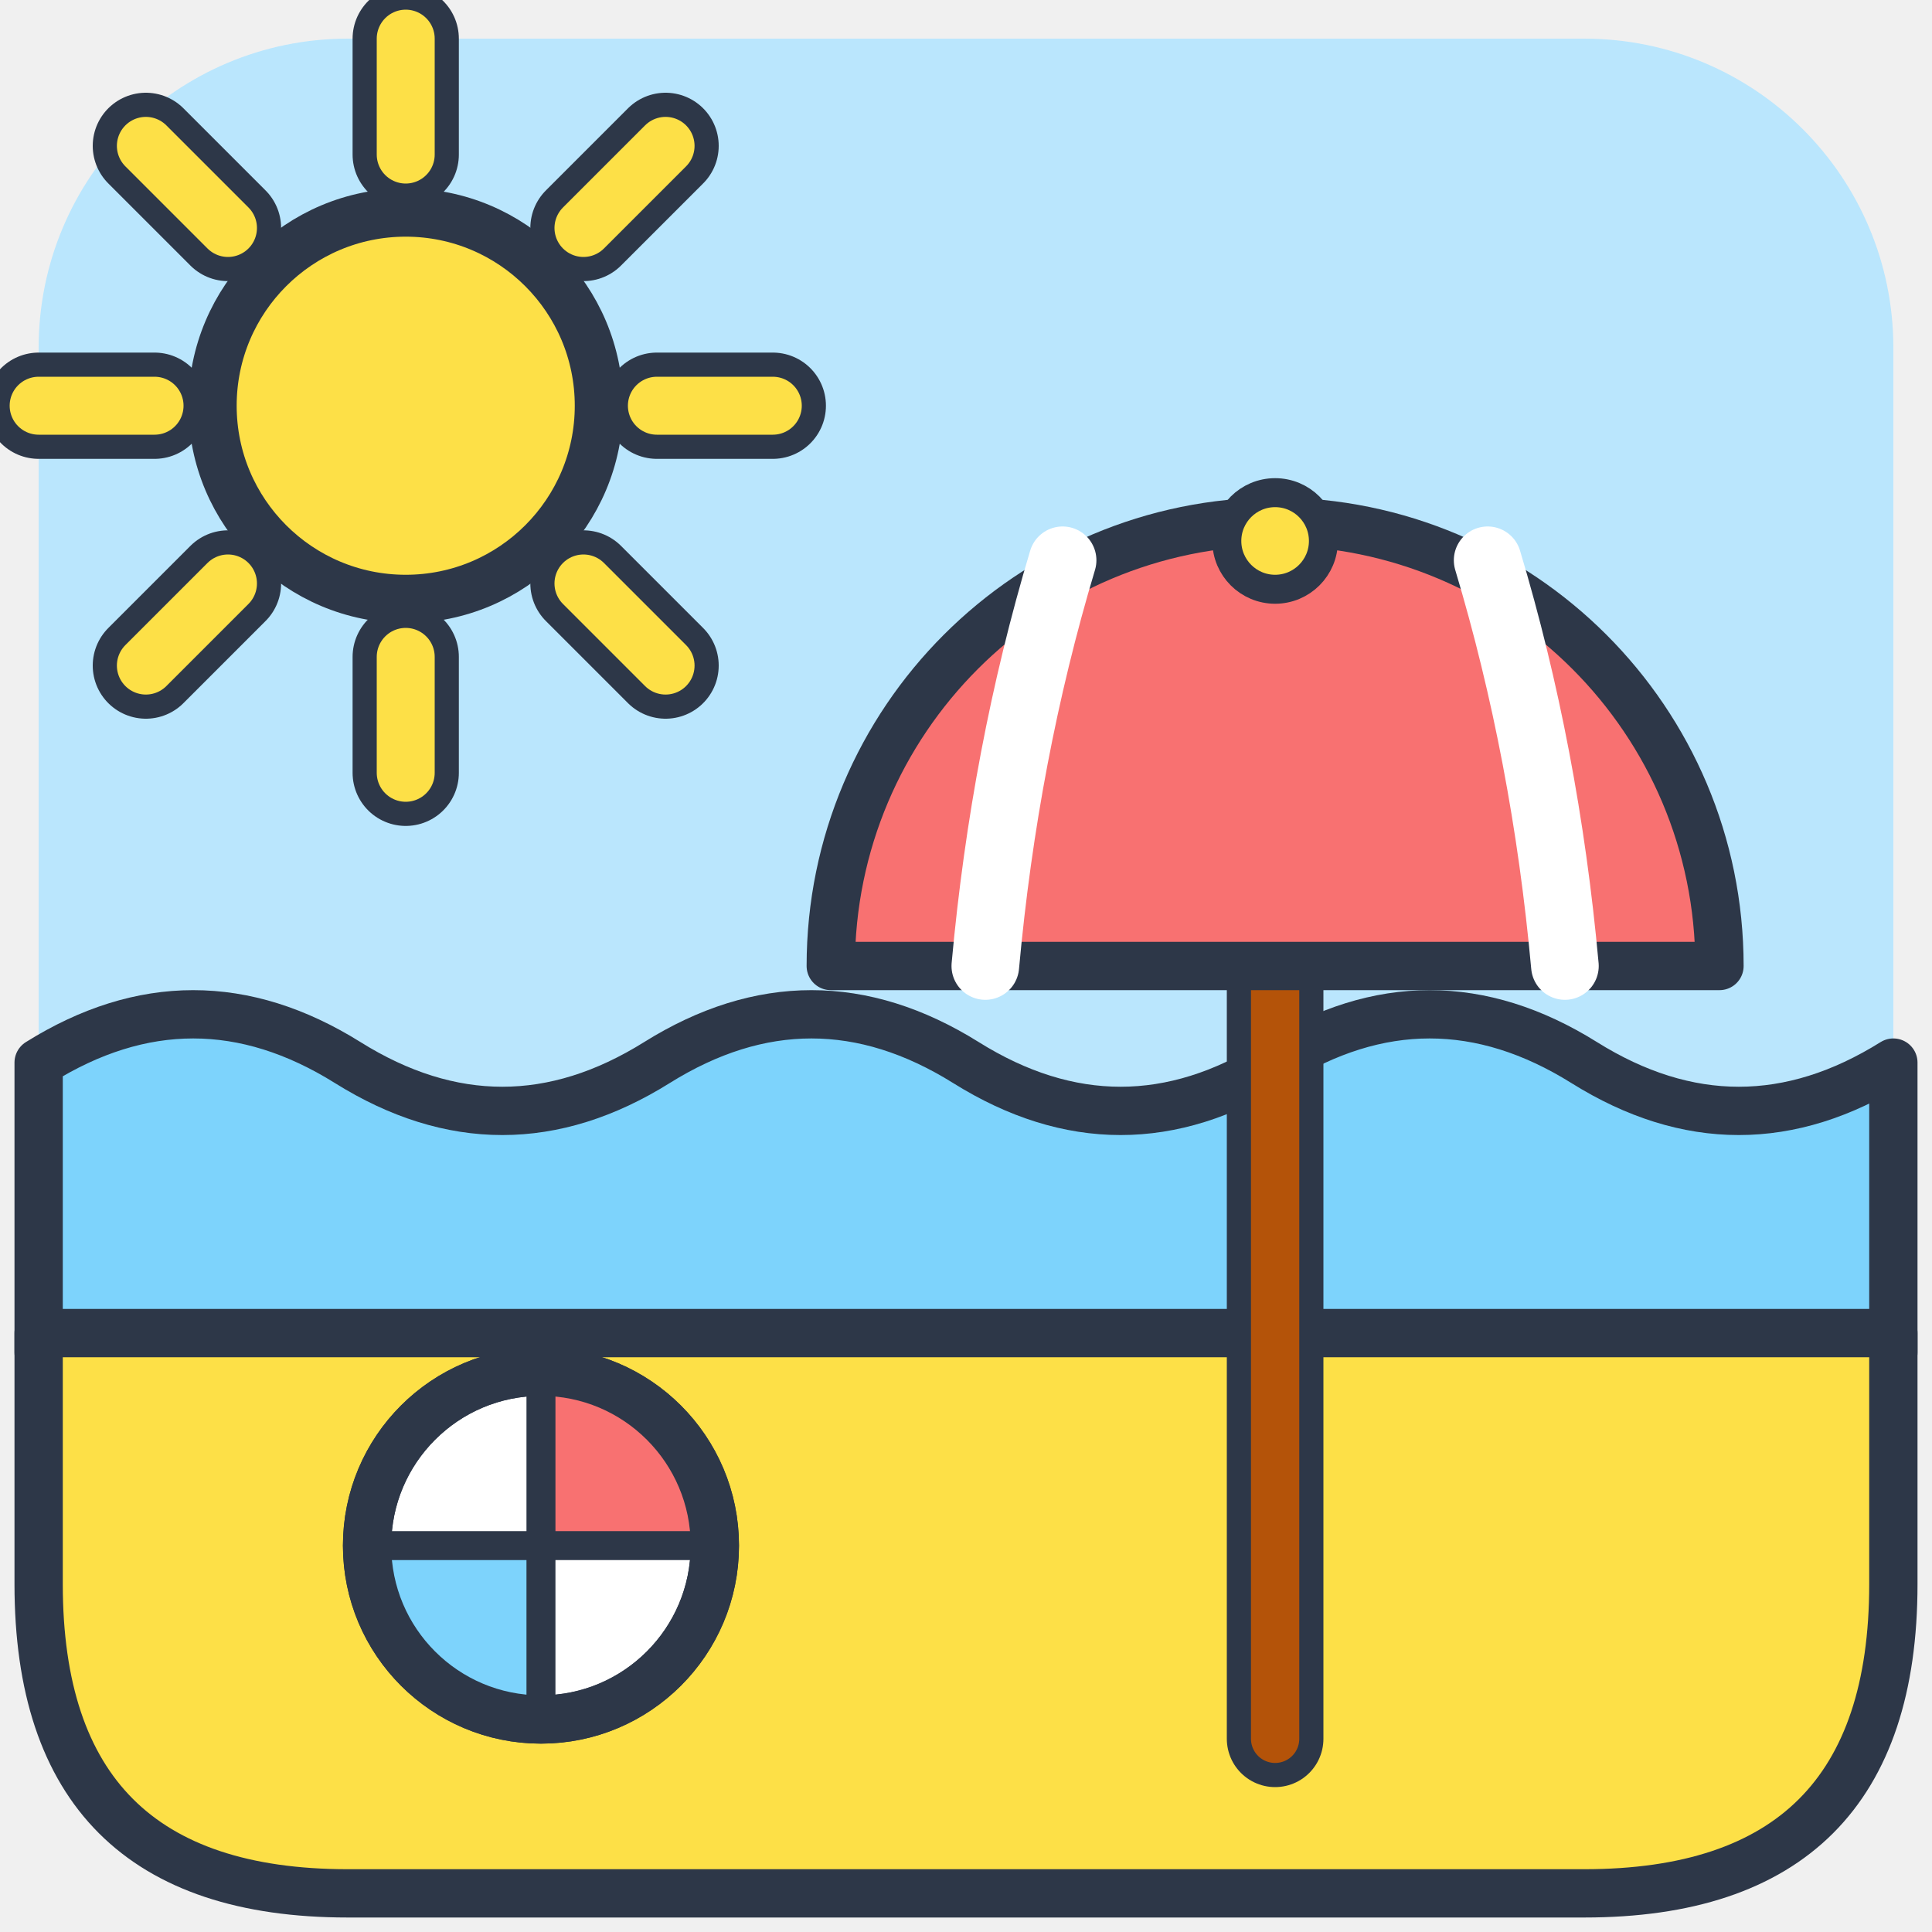
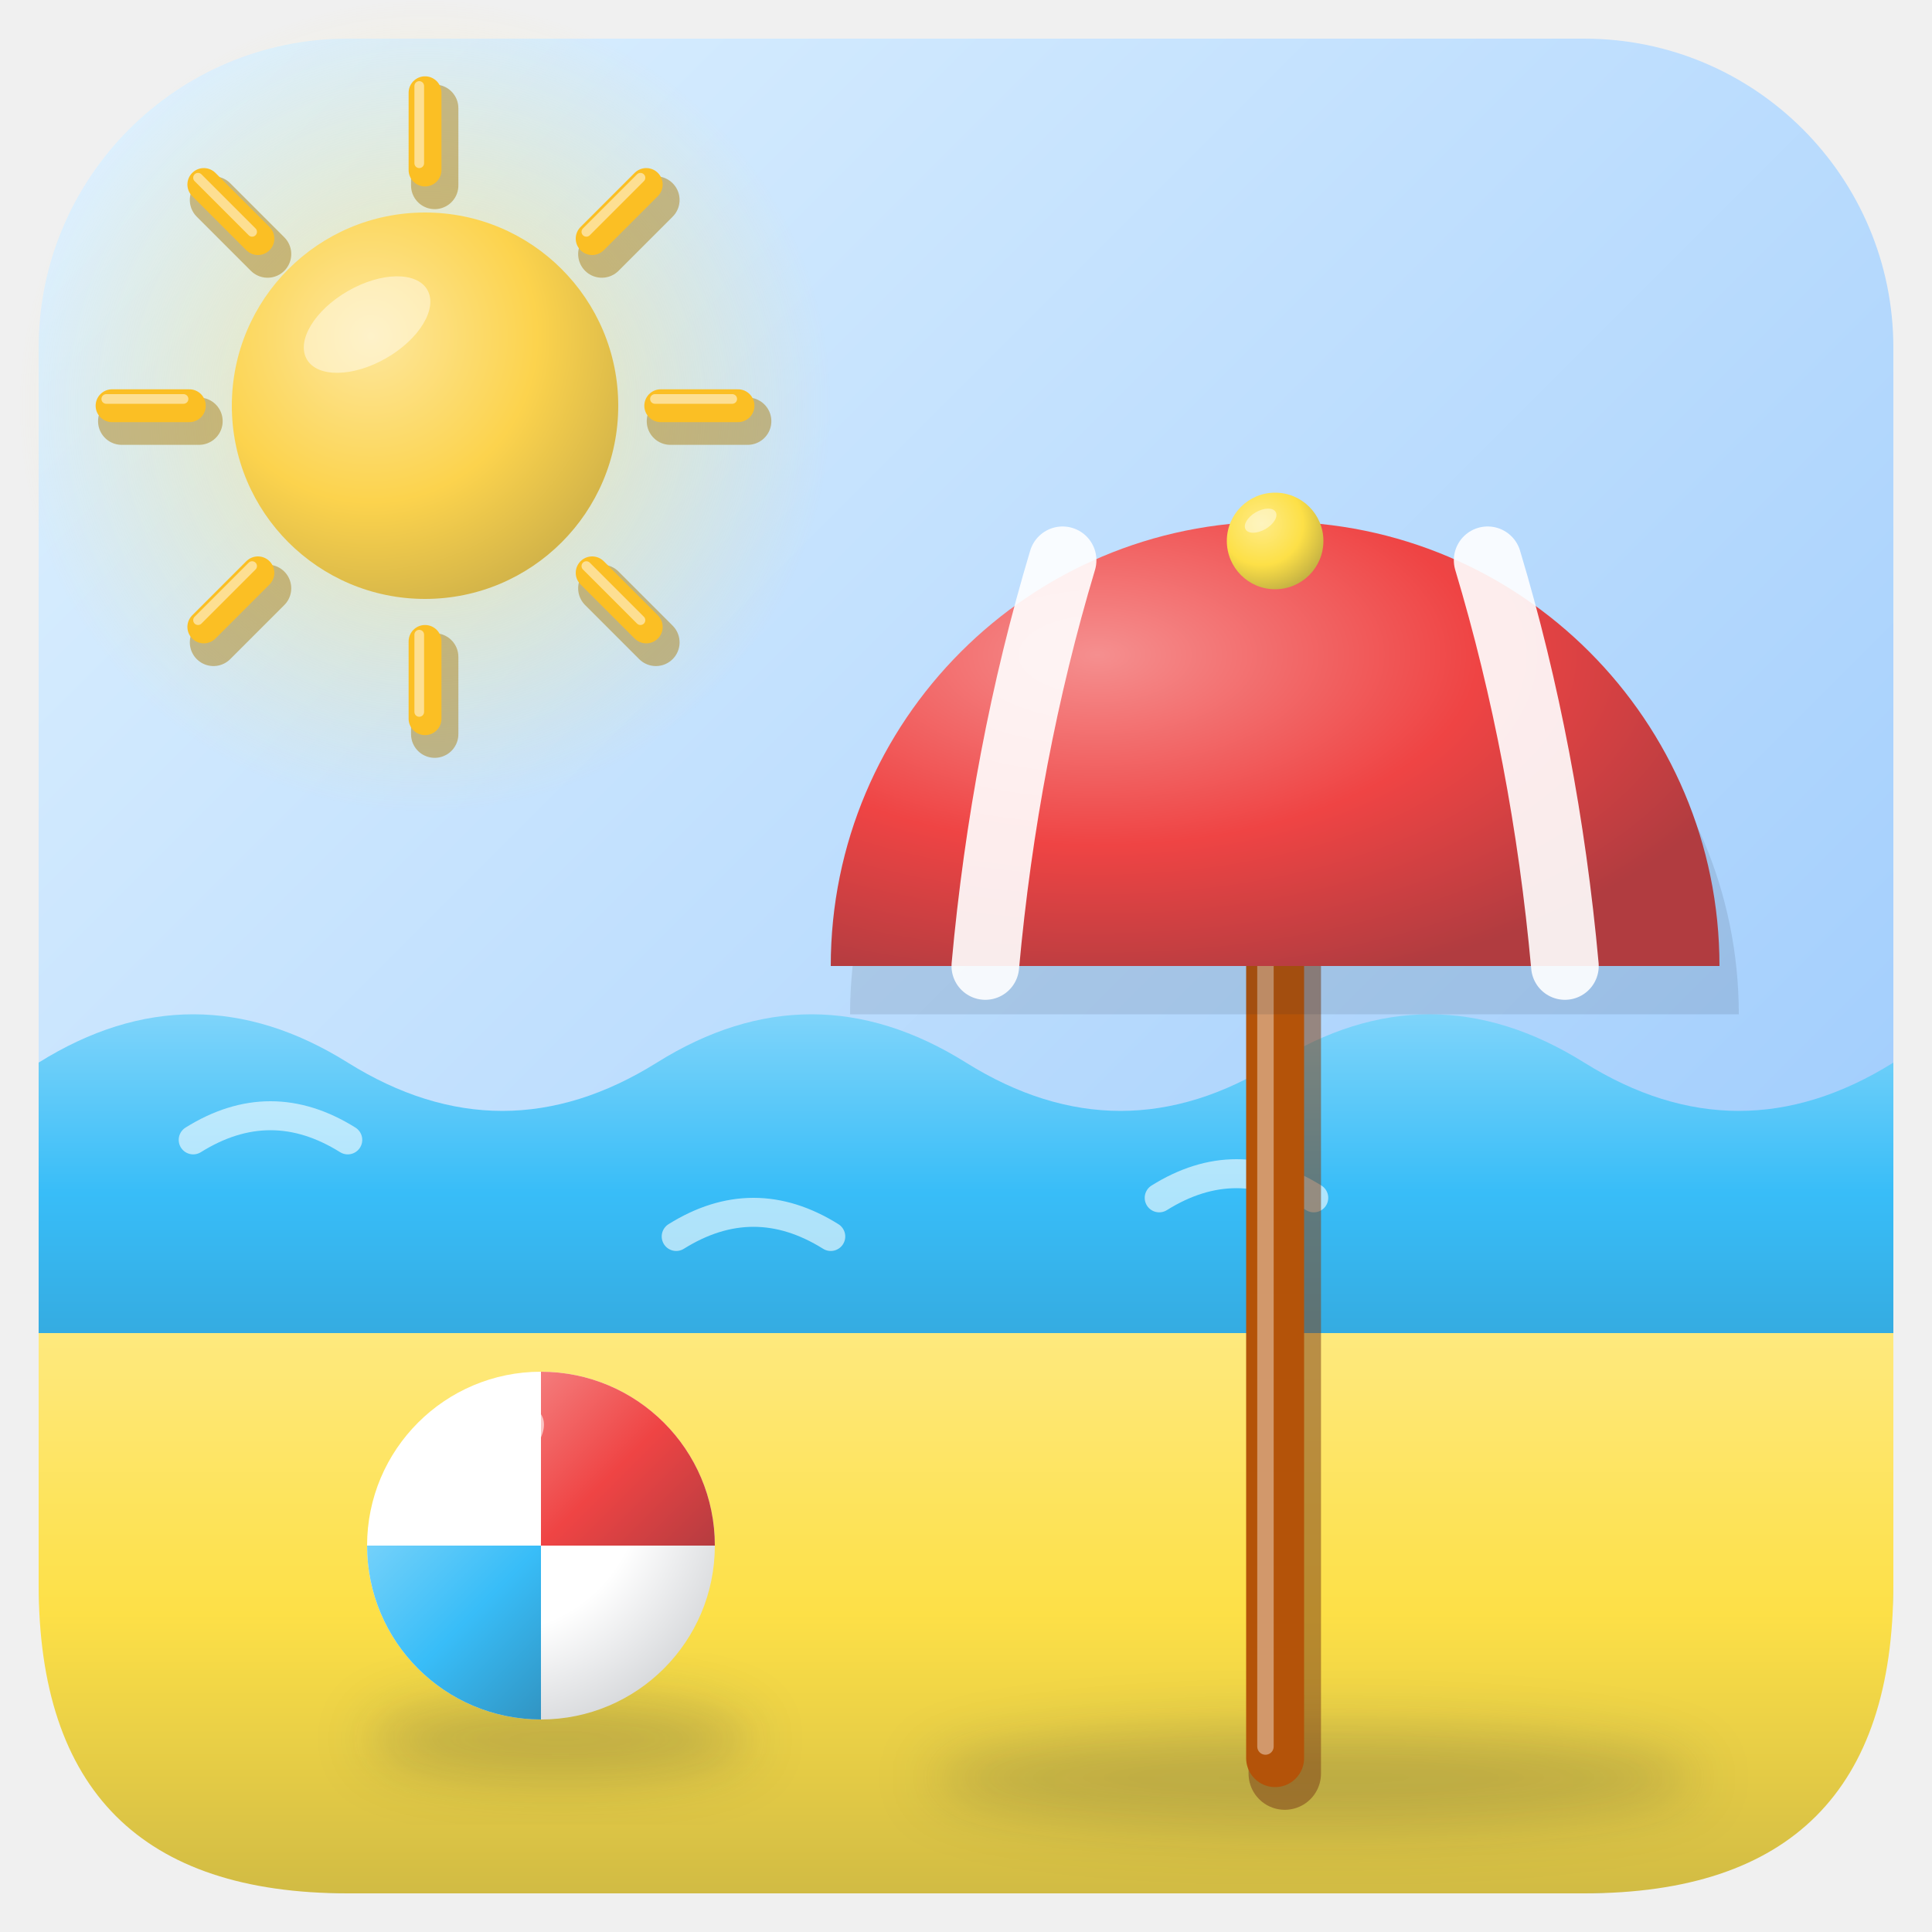
<svg xmlns="http://www.w3.org/2000/svg" viewBox="0 0 200 200" role="img" aria-label="קיץ">
-   <rect x="4" y="4" width="192" height="192" rx="32" fill="#BAE6FD" />
-   <g stroke="#2D3748" stroke-width="5" stroke-linejoin="round" stroke-linecap="round">
-     <path d="M68 42 L80 42" fill="none" stroke-width="11" />
-     <path d="M68 42 L80 42" fill="none" stroke="#FDE047" stroke-width="6" />
-     <path d="M60.4 60.4 L68.9 68.9" fill="none" stroke-width="11" />
-     <path d="M60.4 60.4 L68.9 68.9" fill="none" stroke="#FDE047" stroke-width="6" />
-     <path d="M42 68 L42 80" fill="none" stroke-width="11" />
-     <path d="M42 68 L42 80" fill="none" stroke="#FDE047" stroke-width="6" />
-     <path d="M23.6 60.4 L15.1 68.9" fill="none" stroke-width="11" />
-     <path d="M23.6 60.4 L15.1 68.9" fill="none" stroke="#FDE047" stroke-width="6" />
-     <path d="M16 42 L4 42" fill="none" stroke-width="11" />
-     <path d="M16 42 L4 42" fill="none" stroke="#FDE047" stroke-width="6" />
-     <path d="M23.6 23.6 L15.1 15.1" fill="none" stroke-width="11" />
-     <path d="M23.6 23.6 L15.1 15.1" fill="none" stroke="#FDE047" stroke-width="6" />
-     <path d="M42 16 L42 4" fill="none" stroke-width="11" />
-     <path d="M42 16 L42 4" fill="none" stroke="#FDE047" stroke-width="6" />
-     <path d="M60.4 23.6 L68.9 15.1" fill="none" stroke-width="11" />
-     <path d="M60.4 23.6 L68.9 15.1" fill="none" stroke="#FDE047" stroke-width="6" />
-     <circle cx="42" cy="42" r="20" fill="#FDE047" />
-     <path d="M4 110 Q20 100 36 110 T68 110 T100 110 T132 110 T164 110 T196 110 V140 H4Z" fill="#7DD3FC" />
-     <path d="M4 138 H196 V164 Q196 196 164 196 H36 Q4 196 4 164Z" fill="#FDE047" />
-     <path d="M132 96 V180" fill="none" stroke-width="10" />
-     <path d="M132 96 V180" fill="none" stroke="#B45309" stroke-width="5" />
-     <path d="M86 100 A46 46 0 0 1 178 100Z" fill="#F87171" />
-     <path d="M110 58 Q104 78 102 100 M154 58 Q160 78 162 100" fill="none" stroke="#fff" stroke-width="7" />
-     <circle cx="132" cy="56" r="5" fill="#FDE047" stroke-width="3" />
-     <circle cx="56" cy="160" r="18" fill="#fff" />
-     <path d="M56 142 A18 18 0 0 1 74 160 L56 160Z" fill="#F87171" stroke-width="3" />
-     <path d="M56 178 A18 18 0 0 1 38 160 L56 160Z" fill="#7DD3FC" stroke-width="3" />
-     <circle cx="56" cy="160" r="18" fill="none" />
-   </g>
+   <defs>
+     <linearGradient id="summer-winter-word-g0" x1="0" y1="0" x2="1" y2="1">
+       <stop offset="0" stop-color="#E0F2FE" />
+       <stop offset="1" stop-color="#93C5FD" />
+     </linearGradient>
+     <radialGradient id="summer-winter-word-g1">
+       <stop offset="0" stop-color="#FDE68A" stop-opacity="0.9" />
+       <stop offset="0.5" stop-color="#FDE68A" stop-opacity="0.35" />
+       <stop offset="1" stop-color="#FDE68A" stop-opacity="0" />
+     </radialGradient>
+     <radialGradient id="summer-winter-word-g2" cx="0.36" cy="0.32" r="0.78">
+       <stop offset="0" stop-color="#fde79d" />
+       <stop offset=".55" stop-color="#FCD34D" />
+       <stop offset="1" stop-color="#cbae48" />
+     </radialGradient>
+     <linearGradient id="summer-winter-word-g3" x1="0" y1="0" x2="0" y2="1">
+       <stop offset="0" stop-color="#7ed4fa" />
+       <stop offset=".5" stop-color="#38BDF8" />
+       <stop offset="1" stop-color="#34a7db" />
+     </linearGradient>
+     <linearGradient id="summer-winter-word-g4" x1="0" y1="0" x2="0" y2="1">
+       <stop offset="0" stop-color="#fee97e" />
+       <stop offset=".5" stop-color="#FDE047" />
+       <stop offset="1" stop-color="#d1bb44" />
+     </linearGradient>
+     <radialGradient id="summer-winter-word-g5" cx="0.3" cy="0.3" r="0.78">
+       <stop offset="0" stop-color="#f58f8f" />
+       <stop offset=".55" stop-color="#EF4444" />
+       <stop offset="1" stop-color="#b13c40" />
+     </radialGradient>
+     <radialGradient id="summer-winter-word-g6" cx="0.36" cy="0.32" r="0.78">
+       <stop offset="0" stop-color="#feeb87" />
+       <stop offset=".55" stop-color="#FDE047" />
+       <stop offset="1" stop-color="#baa942" />
+     </radialGradient>
+     <radialGradient id="summer-winter-word-g7" cx="0.36" cy="0.32" r="0.78">
+       <stop offset="0" stop-color="#ffffff" />
+       <stop offset=".55" stop-color="#FFFFFF" />
+       <stop offset="1" stop-color="#d2d4d7" />
+     </radialGradient>
+     <linearGradient id="summer-winter-word-g8" x1="0" y1="0" x2="1" y2="1">
+       <stop offset="0" stop-color="#f47c7c" />
+       <stop offset=".5" stop-color="#EF4444" />
+       <stop offset="1" stop-color="#b53c40" />
+     </linearGradient>
+     <linearGradient id="summer-winter-word-g9" x1="0" y1="0" x2="1" y2="1">
+       <stop offset="0" stop-color="#74d1fa" />
+       <stop offset=".5" stop-color="#38BDF8" />
+       <stop offset="1" stop-color="#3194c2" />
+     </linearGradient>
+     <filter id="summer-winter-word-blur" x="-30%" y="-60%" width="160%" height="220%">
+       <feGaussianBlur stdDeviation="3" />
+     </filter>
+   </defs>
+   <rect x="4" y="4" width="192" height="192" rx="32" fill="url(#summer-winter-word-g0)" />
+   <circle cx="44" cy="42" r="42" fill="url(#summer-winter-word-g1)" />
+   <path d="M68.4 42 L76.4 42" fill="none" stroke="#ae8b2b" stroke-width="4.9" stroke-linecap="round" stroke-linejoin="round" opacity=".55" transform="translate(1 1.6)" />
+   <path d="M68.4 42 L76.4 42" fill="none" stroke="#FBBF24" stroke-width="3.4" stroke-linecap="round" stroke-linejoin="round" />
+   <path d="M68.4 42 L76.4 42" fill="none" stroke="#fff" stroke-width="1" stroke-linecap="round" stroke-linejoin="round" opacity="0.5" transform="translate(-0.6 -0.7)" />
+   <path d="M61.3 59.3 L66.9 64.9" fill="none" stroke="#ae8b2b" stroke-width="4.9" stroke-linecap="round" stroke-linejoin="round" opacity=".55" transform="translate(1 1.6)" />
+   <path d="M61.3 59.3 L66.9 64.9" fill="none" stroke="#FBBF24" stroke-width="3.4" stroke-linecap="round" stroke-linejoin="round" />
+   <path d="M61.3 59.3 L66.9 64.9" fill="none" stroke="#fff" stroke-width="1" stroke-linecap="round" stroke-linejoin="round" opacity="0.5" transform="translate(-0.6 -0.7)" />
+   <path d="M44 66.4 L44 74.4" fill="none" stroke="#ae8b2b" stroke-width="4.9" stroke-linecap="round" stroke-linejoin="round" opacity=".55" transform="translate(1 1.6)" />
+   <path d="M44 66.4 L44 74.4" fill="none" stroke="#FBBF24" stroke-width="3.4" stroke-linecap="round" stroke-linejoin="round" />
+   <path d="M44 66.4 L44 74.4" fill="none" stroke="#fff" stroke-width="1" stroke-linecap="round" stroke-linejoin="round" opacity="0.5" transform="translate(-0.6 -0.7)" />
+   <path d="M26.7 59.3 L21.1 64.9" fill="none" stroke="#ae8b2b" stroke-width="4.9" stroke-linecap="round" stroke-linejoin="round" opacity=".55" transform="translate(1 1.6)" />
+   <path d="M26.7 59.3 L21.1 64.9" fill="none" stroke="#FBBF24" stroke-width="3.4" stroke-linecap="round" stroke-linejoin="round" />
+   <path d="M26.7 59.3 L21.1 64.9" fill="none" stroke="#fff" stroke-width="1" stroke-linecap="round" stroke-linejoin="round" opacity="0.5" transform="translate(-0.6 -0.7)" />
+   <path d="M19.6 42 L11.6 42" fill="none" stroke="#ae8b2b" stroke-width="4.9" stroke-linecap="round" stroke-linejoin="round" opacity=".55" transform="translate(1 1.6)" />
+   <path d="M19.6 42 L11.6 42" fill="none" stroke="#FBBF24" stroke-width="3.4" stroke-linecap="round" stroke-linejoin="round" />
+   <path d="M19.6 42 L11.6 42" fill="none" stroke="#fff" stroke-width="1" stroke-linecap="round" stroke-linejoin="round" opacity="0.5" transform="translate(-0.6 -0.7)" />
+   <path d="M26.7 24.7 L21.1 19.1" fill="none" stroke="#ae8b2b" stroke-width="4.9" stroke-linecap="round" stroke-linejoin="round" opacity=".55" transform="translate(1 1.6)" />
+   <path d="M26.7 24.7 L21.1 19.1" fill="none" stroke="#FBBF24" stroke-width="3.4" stroke-linecap="round" stroke-linejoin="round" />
+   <path d="M26.7 24.7 L21.1 19.1" fill="none" stroke="#fff" stroke-width="1" stroke-linecap="round" stroke-linejoin="round" opacity="0.5" transform="translate(-0.6 -0.7)" />
+   <path d="M44 17.6 L44 9.6" fill="none" stroke="#ae8b2b" stroke-width="4.9" stroke-linecap="round" stroke-linejoin="round" opacity=".55" transform="translate(1 1.6)" />
+   <path d="M44 17.6 L44 9.6" fill="none" stroke="#FBBF24" stroke-width="3.4" stroke-linecap="round" stroke-linejoin="round" />
+   <path d="M44 17.6 L44 9.6" fill="none" stroke="#fff" stroke-width="1" stroke-linecap="round" stroke-linejoin="round" opacity="0.5" transform="translate(-0.6 -0.7)" />
+   <path d="M61.3 24.7 L66.9 19.1" fill="none" stroke="#ae8b2b" stroke-width="4.9" stroke-linecap="round" stroke-linejoin="round" opacity=".55" transform="translate(1 1.6)" />
+   <path d="M61.3 24.7 L66.9 19.1" fill="none" stroke="#FBBF24" stroke-width="3.4" stroke-linecap="round" stroke-linejoin="round" />
+   <path d="M61.3 24.7 L66.9 19.1" fill="none" stroke="#fff" stroke-width="1" stroke-linecap="round" stroke-linejoin="round" opacity="0.5" transform="translate(-0.6 -0.7)" />
+   <circle cx="44" cy="42" r="20" fill="url(#summer-winter-word-g2)" />
+   <ellipse cx="38" cy="33.6" rx="7.2" ry="4" fill="#fff" opacity="0.45" transform="rotate(-30 38 33.6)" />
+   <path d="M4 110 Q20 100 36 110 T68 110 T100 110 T132 110 T164 110 T196 110 V142 H4Z" fill="url(#summer-winter-word-g3)" />
+   <path d="M20 118 q8 -5 16 0 M120 124 q8 -5 16 0 M70 128 q8 -5 16 0" fill="none" stroke="#fff" stroke-width="3" stroke-linecap="round" stroke-linejoin="round" opacity="0.6" />
+   <path d="M4 138 H196 V164 Q196 196 164 196 H36 Q4 196 4 164Z" fill="url(#summer-winter-word-g4)" />
+   <ellipse cx="136" cy="184" rx="40" ry="5" fill="#1E293B" opacity="0.2" filter="url(#summer-winter-word-blur)" />
+   <path d="M132 96 V182" fill="none" stroke="#804419" stroke-width="7.5" stroke-linecap="round" stroke-linejoin="round" opacity=".55" transform="translate(1 1.6)" />
+   <path d="M132 96 V182" fill="none" stroke="#B45309" stroke-width="6" stroke-linecap="round" stroke-linejoin="round" />
+   <path d="M132 96 V182" fill="none" stroke="#fff" stroke-width="1.7" stroke-linecap="round" stroke-linejoin="round" opacity="0.4" transform="translate(-1 -1.2)" />
+   <path d="M86 100 A46 46 0 0 1 178 100Z" fill="#1E293B" opacity=".12" transform="translate(2 5)" />
+   <path d="M86 100 A46 46 0 0 1 178 100Z" fill="url(#summer-winter-word-g5)" />
+   <path d="M110 58 Q104 78 102 100 M154 58 Q160 78 162 100" fill="none" stroke="#fff" stroke-width="7" stroke-linecap="round" stroke-linejoin="round" opacity="0.9" />
+   <circle cx="132" cy="56" r="5" fill="url(#summer-winter-word-g6)" />
+   <ellipse cx="130.5" cy="53.9" rx="1.8" ry="1" fill="#fff" opacity="0.45" transform="rotate(-30 130.5 53.9)" />
+   <ellipse cx="58" cy="180" rx="20" ry="4" fill="#1E293B" opacity="0.22" filter="url(#summer-winter-word-blur)" />
+   <circle cx="56" cy="160" r="18" fill="url(#summer-winter-word-g7)" />
+   <path d="M56 142 A18 18 0 0 1 74 160 L56 160Z" fill="url(#summer-winter-word-g8)" />
+   <path d="M56 178 A18 18 0 0 1 38 160 L56 160Z" fill="url(#summer-winter-word-g9)" />
+   <ellipse cx="50" cy="150" rx="7" ry="3.5" fill="#fff" opacity="0.6" transform="rotate(-30 50 150)" />
</svg>
